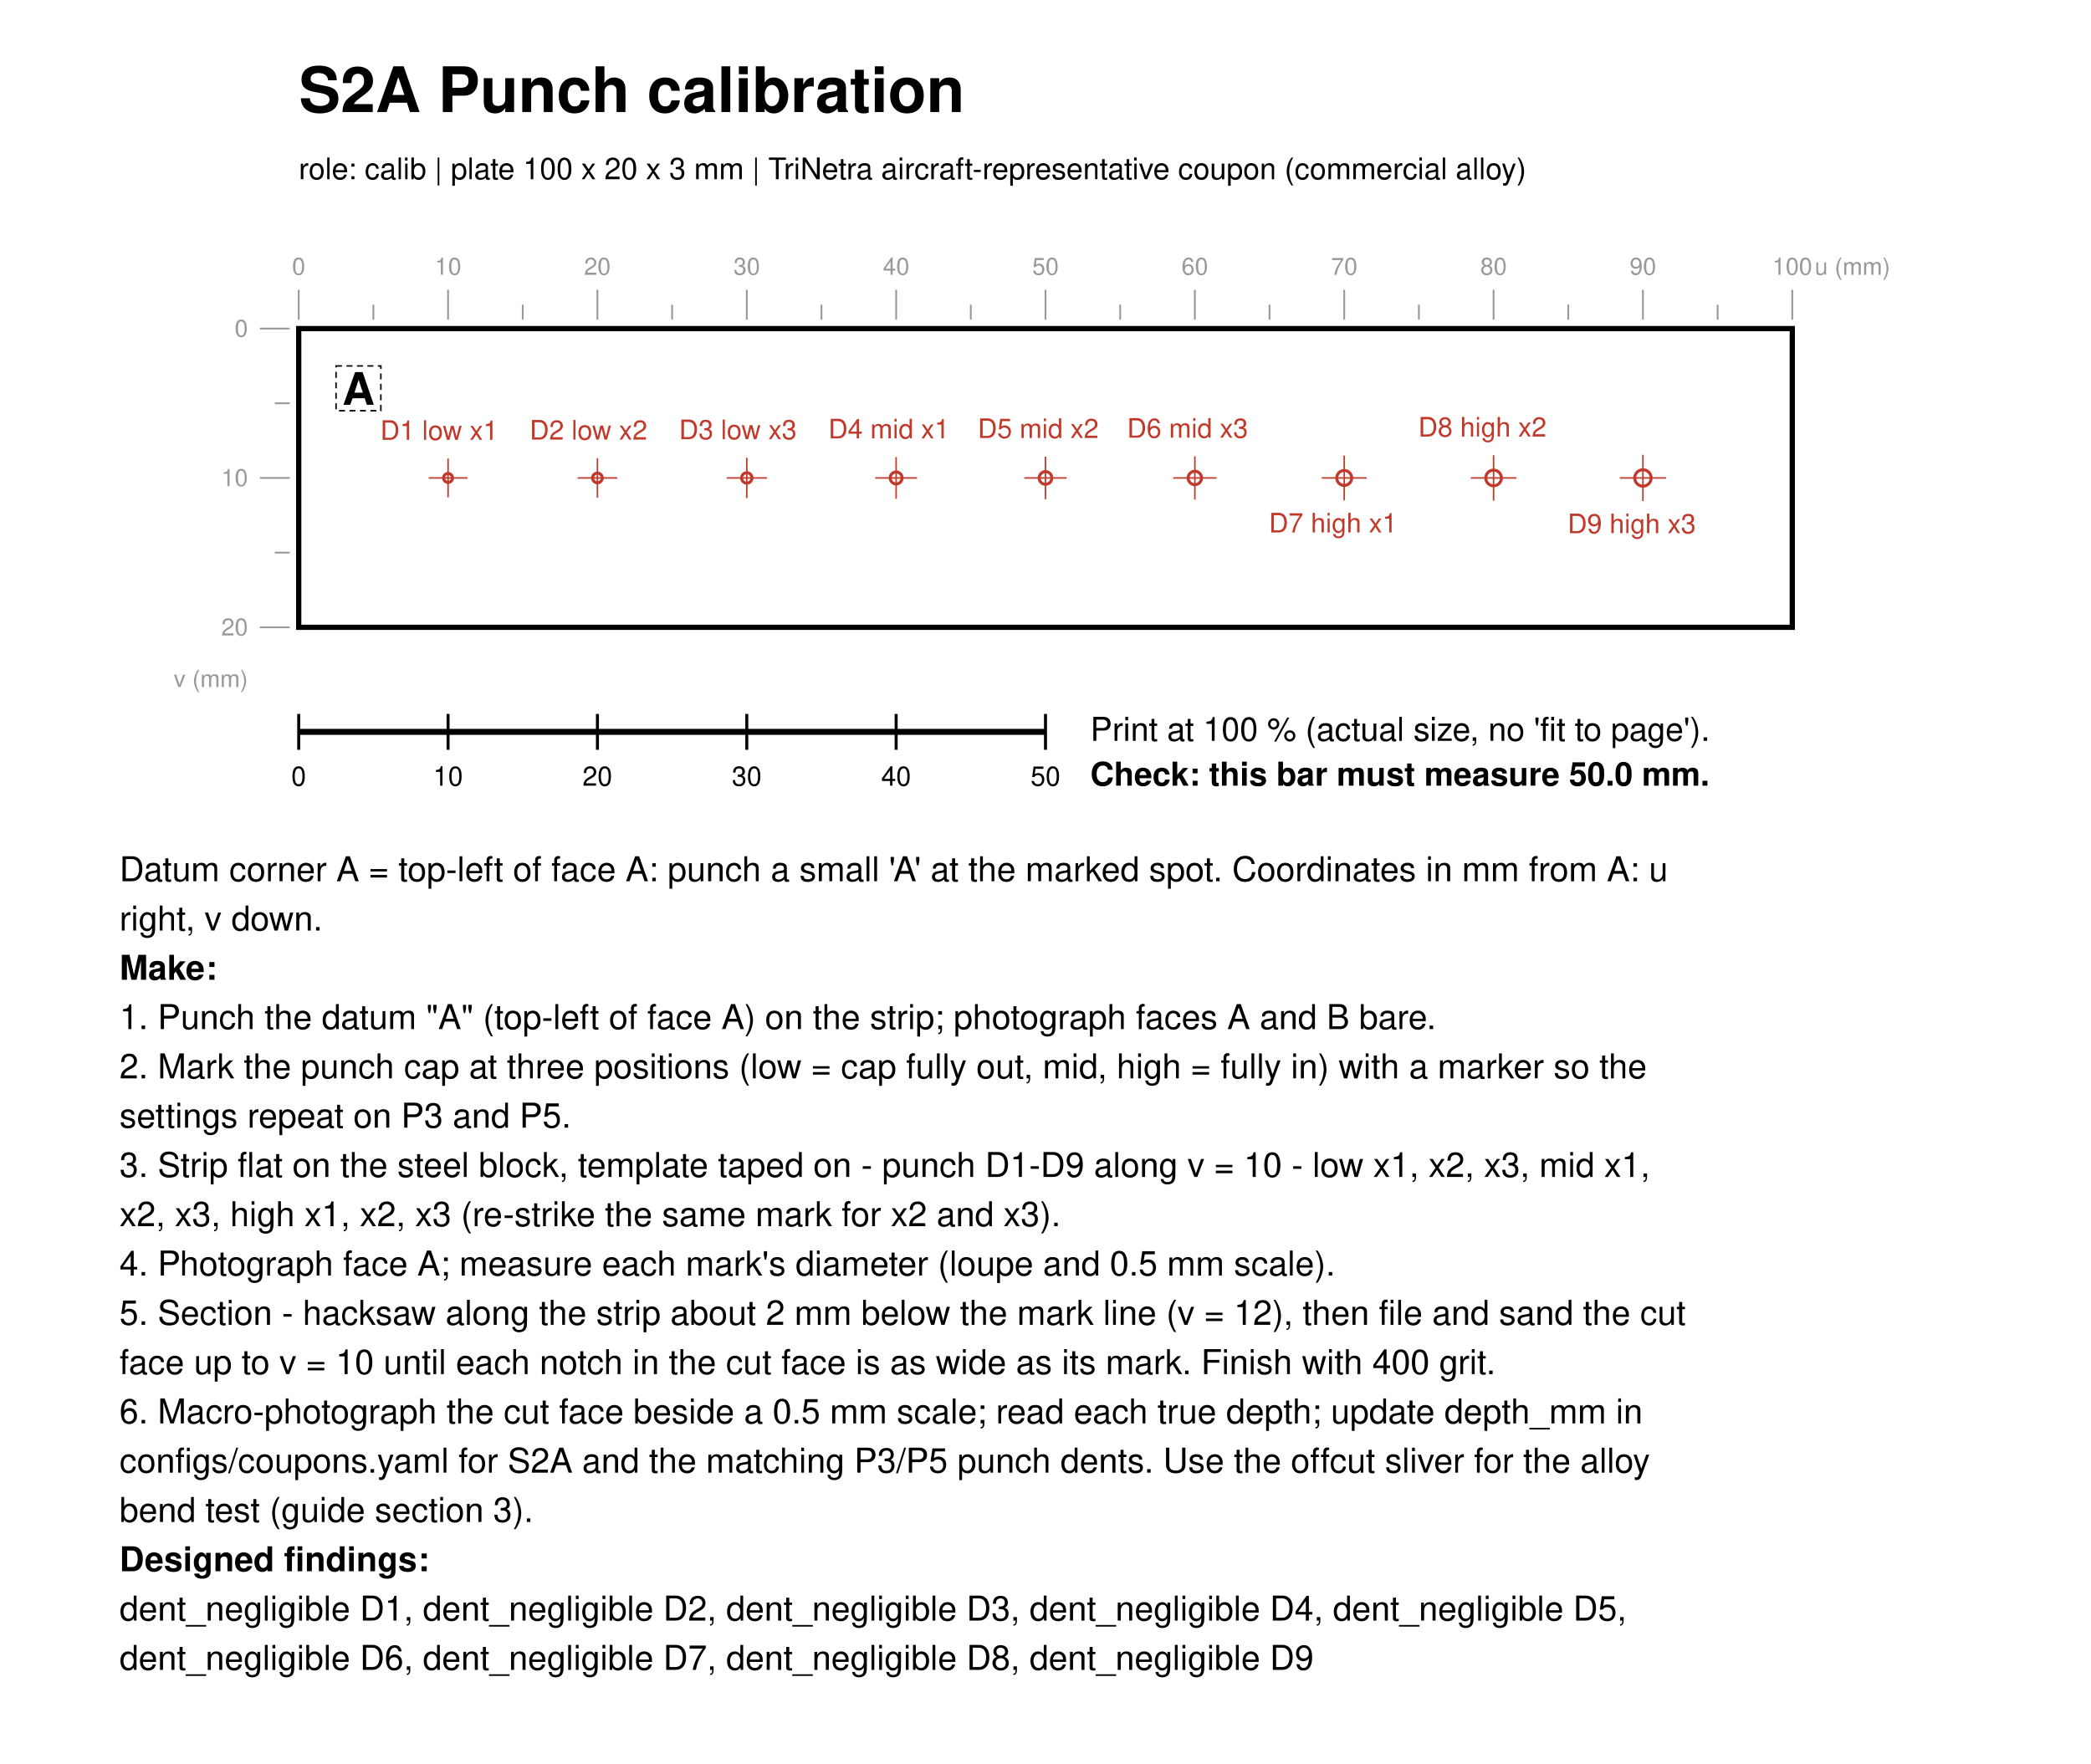
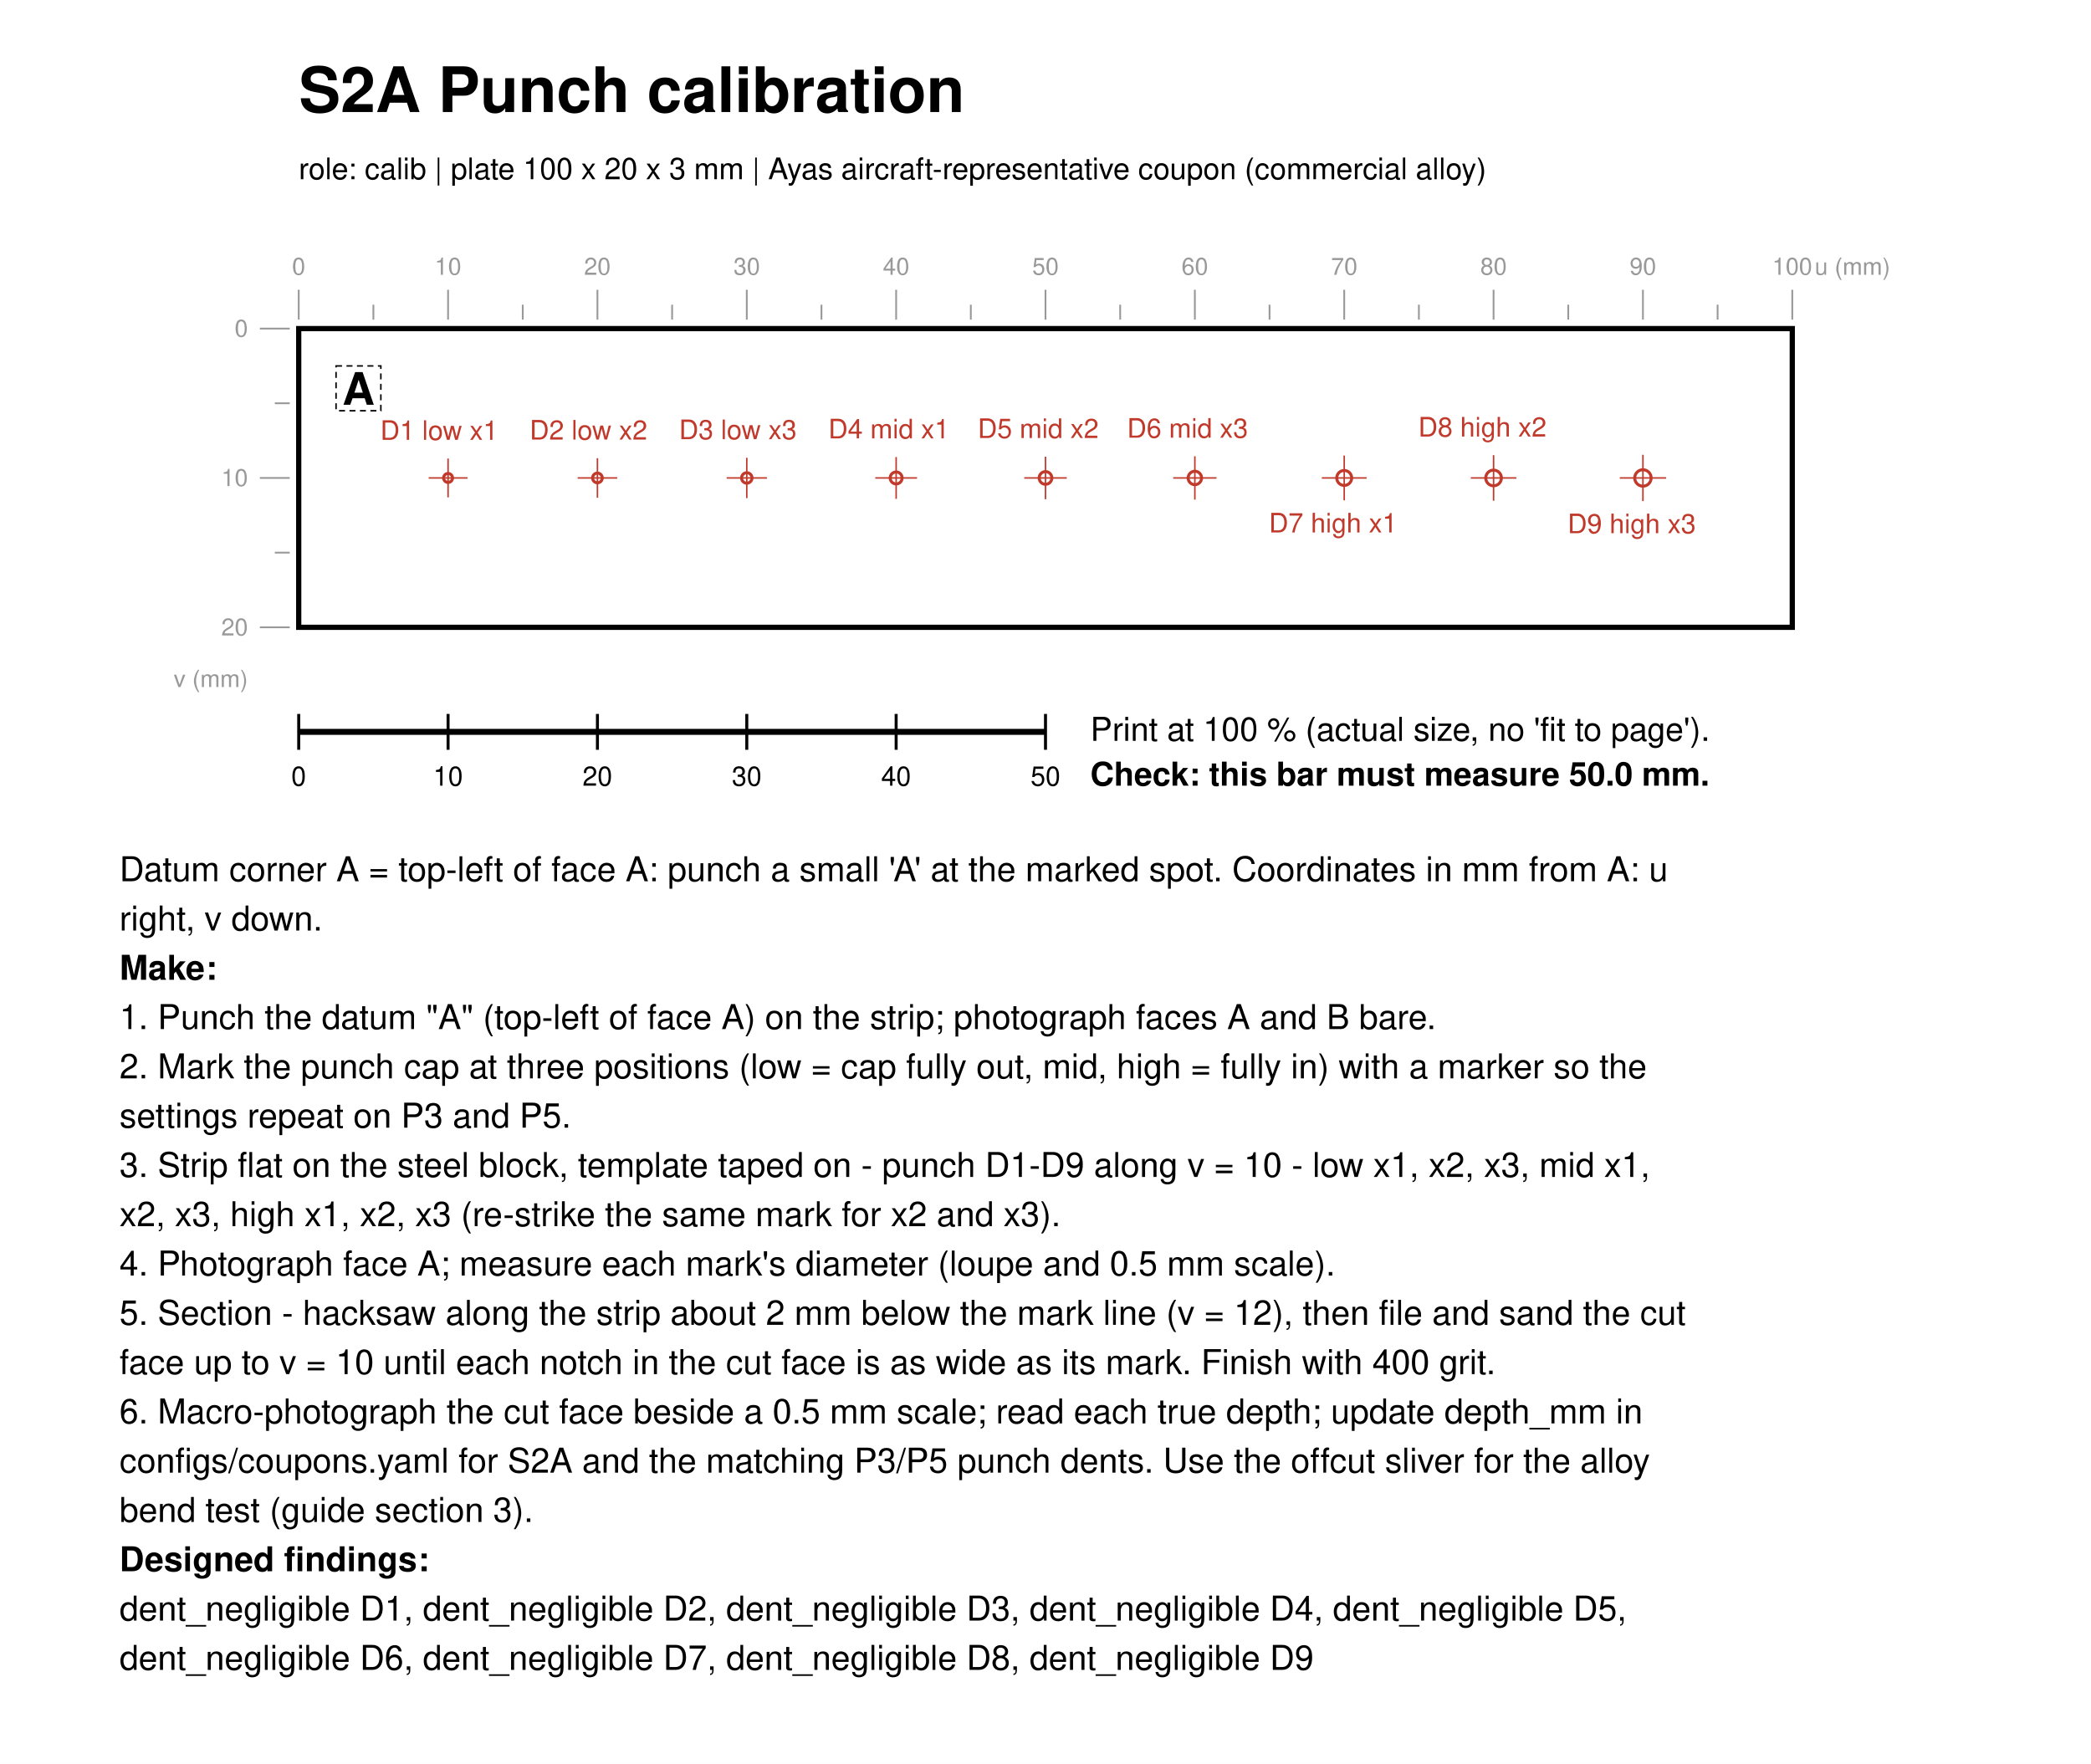
<svg xmlns="http://www.w3.org/2000/svg" width="140mm" height="118.1mm" viewBox="0 0 140 118.1" font-family="Helvetica, Arial, sans-serif">
  <defs>
    <pattern id="hatch-corrosion" patternUnits="userSpaceOnUse" width="0.8" height="0.8" patternTransform="rotate(45)">
      <path d="M0 0.4H0.8" stroke="#b35a00" stroke-width="0.15" />
    </pattern>
    <pattern id="hatch-scratch" patternUnits="userSpaceOnUse" width="0.8" height="0.8" patternTransform="rotate(0)">
      <path d="M0 0.4H0.8" stroke="#1f5fbf" stroke-width="0.15" />
    </pattern>
    <marker id="arrow" viewBox="0 0 10 10" refX="9" refY="5" markerUnits="userSpaceOnUse" markerWidth="1.4" markerHeight="1.4" orient="auto">
      <path d="M0 0L10 5L0 10z" fill="#8e24aa" />
    </marker>
  </defs>
  <rect x="0" y="0" width="140" height="118.1" fill="#ffffff" />
  <text x="20" y="7.5" font-size="4.2" fill="#000" text-anchor="start" font-weight="bold">S2A  Punch calibration</text>
-   <text x="20" y="12" font-size="2" fill="#000" text-anchor="start" font-weight="normal">role: calib  |  plate 100 x 20 x 3 mm  |  TriNetra aircraft-representative coupon (commercial alloy)</text>
+   <text x="20" y="12" font-size="2" fill="#000" text-anchor="start" font-weight="normal">role: calib  |  plate 100 x 20 x 3 mm  |  Ayas aircraft-representative coupon (commercial alloy)</text>
  <g transform="translate(20 22)">
    <line x1="0" y1="-0.6" x2="0" y2="-2.6" stroke="#999999" stroke-width="0.12" />
    <text x="0" y="-3.6" font-size="1.6" fill="#999999" text-anchor="middle" font-weight="normal">0</text>
    <line x1="5" y1="-0.6" x2="5" y2="-1.6" stroke="#999999" stroke-width="0.12" />
    <line x1="10" y1="-0.6" x2="10" y2="-2.6" stroke="#999999" stroke-width="0.12" />
    <text x="10" y="-3.6" font-size="1.6" fill="#999999" text-anchor="middle" font-weight="normal">10</text>
    <line x1="15" y1="-0.6" x2="15" y2="-1.6" stroke="#999999" stroke-width="0.12" />
    <line x1="20" y1="-0.6" x2="20" y2="-2.6" stroke="#999999" stroke-width="0.12" />
    <text x="20" y="-3.6" font-size="1.6" fill="#999999" text-anchor="middle" font-weight="normal">20</text>
    <line x1="25" y1="-0.6" x2="25" y2="-1.6" stroke="#999999" stroke-width="0.12" />
    <line x1="30" y1="-0.6" x2="30" y2="-2.6" stroke="#999999" stroke-width="0.12" />
    <text x="30" y="-3.6" font-size="1.6" fill="#999999" text-anchor="middle" font-weight="normal">30</text>
    <line x1="35" y1="-0.6" x2="35" y2="-1.6" stroke="#999999" stroke-width="0.12" />
    <line x1="40" y1="-0.6" x2="40" y2="-2.6" stroke="#999999" stroke-width="0.12" />
    <text x="40" y="-3.6" font-size="1.6" fill="#999999" text-anchor="middle" font-weight="normal">40</text>
    <line x1="45" y1="-0.6" x2="45" y2="-1.6" stroke="#999999" stroke-width="0.12" />
    <line x1="50" y1="-0.6" x2="50" y2="-2.6" stroke="#999999" stroke-width="0.12" />
    <text x="50" y="-3.6" font-size="1.6" fill="#999999" text-anchor="middle" font-weight="normal">50</text>
    <line x1="55" y1="-0.6" x2="55" y2="-1.6" stroke="#999999" stroke-width="0.12" />
    <line x1="60" y1="-0.6" x2="60" y2="-2.6" stroke="#999999" stroke-width="0.12" />
    <text x="60" y="-3.6" font-size="1.6" fill="#999999" text-anchor="middle" font-weight="normal">60</text>
    <line x1="65" y1="-0.6" x2="65" y2="-1.6" stroke="#999999" stroke-width="0.12" />
    <line x1="70" y1="-0.6" x2="70" y2="-2.6" stroke="#999999" stroke-width="0.12" />
    <text x="70" y="-3.6" font-size="1.6" fill="#999999" text-anchor="middle" font-weight="normal">70</text>
    <line x1="75" y1="-0.6" x2="75" y2="-1.6" stroke="#999999" stroke-width="0.12" />
    <line x1="80" y1="-0.6" x2="80" y2="-2.6" stroke="#999999" stroke-width="0.12" />
    <text x="80" y="-3.6" font-size="1.6" fill="#999999" text-anchor="middle" font-weight="normal">80</text>
    <line x1="85" y1="-0.6" x2="85" y2="-1.6" stroke="#999999" stroke-width="0.12" />
    <line x1="90" y1="-0.6" x2="90" y2="-2.6" stroke="#999999" stroke-width="0.12" />
    <text x="90" y="-3.6" font-size="1.6" fill="#999999" text-anchor="middle" font-weight="normal">90</text>
    <line x1="95" y1="-0.6" x2="95" y2="-1.6" stroke="#999999" stroke-width="0.12" />
    <line x1="100" y1="-0.6" x2="100" y2="-2.6" stroke="#999999" stroke-width="0.12" />
    <text x="100" y="-3.6" font-size="1.6" fill="#999999" text-anchor="middle" font-weight="normal">100</text>
    <line x1="-0.6" y1="0" x2="-2.6" y2="0" stroke="#999999" stroke-width="0.12" />
    <text x="-3.4" y="0.55" font-size="1.6" fill="#999999" text-anchor="end" font-weight="normal">0</text>
    <line x1="-0.6" y1="5" x2="-1.6" y2="5" stroke="#999999" stroke-width="0.12" />
    <line x1="-0.6" y1="10" x2="-2.6" y2="10" stroke="#999999" stroke-width="0.12" />
    <text x="-3.4" y="10.55" font-size="1.6" fill="#999999" text-anchor="end" font-weight="normal">10</text>
    <line x1="-0.6" y1="15" x2="-1.6" y2="15" stroke="#999999" stroke-width="0.12" />
    <line x1="-0.6" y1="20" x2="-2.6" y2="20" stroke="#999999" stroke-width="0.12" />
    <text x="-3.4" y="20.55" font-size="1.6" fill="#999999" text-anchor="end" font-weight="normal">20</text>
    <text x="101.5" y="-3.6" font-size="1.6" fill="#999999" text-anchor="start" font-weight="normal">u (mm)</text>
    <text x="-3.4" y="24" font-size="1.6" fill="#999999" text-anchor="end" font-weight="normal">v (mm)</text>
    <rect x="0" y="0" width="100" height="20" fill="none" stroke="#000" stroke-width="0.35" />
    <rect x="2.5" y="2.5" width="3" height="3" fill="none" stroke="#000" stroke-width="0.1" stroke-dasharray="0.4 0.3" />
    <text x="4" y="5.1" font-size="3" fill="#000" text-anchor="middle" font-weight="bold">A</text>
    <g>
      <ellipse cx="10" cy="10" rx="0.3" ry="0.3" transform="rotate(0 10 10)" fill="none" stroke="#c0392b" stroke-width="0.2" />
      <path d="M8.7 10H11.3M10 8.7V11.3" stroke="#c0392b" stroke-width="0.1" fill="none" />
    </g>
    <g>
      <ellipse cx="20" cy="10" rx="0.325" ry="0.325" transform="rotate(0 20 10)" fill="none" stroke="#c0392b" stroke-width="0.2" />
      <path d="M18.675 10H21.325M20 8.675V11.325" stroke="#c0392b" stroke-width="0.1" fill="none" />
    </g>
    <g>
      <ellipse cx="30" cy="10" rx="0.35" ry="0.35" transform="rotate(0 30 10)" fill="none" stroke="#c0392b" stroke-width="0.2" />
      <path d="M28.65 10H31.35M30 8.65V11.35" stroke="#c0392b" stroke-width="0.1" fill="none" />
    </g>
    <g>
      <ellipse cx="40" cy="10" rx="0.4" ry="0.4" transform="rotate(0 40 10)" fill="none" stroke="#c0392b" stroke-width="0.2" />
      <path d="M38.6 10H41.4M40 8.6V11.4" stroke="#c0392b" stroke-width="0.1" fill="none" />
    </g>
    <g>
      <ellipse cx="50" cy="10" rx="0.425" ry="0.425" transform="rotate(0 50 10)" fill="none" stroke="#c0392b" stroke-width="0.2" />
      <path d="M48.575 10H51.425M50 8.575V11.425" stroke="#c0392b" stroke-width="0.1" fill="none" />
    </g>
    <g>
      <ellipse cx="60" cy="10" rx="0.45" ry="0.45" transform="rotate(0 60 10)" fill="none" stroke="#c0392b" stroke-width="0.2" />
      <path d="M58.55 10H61.45M60 8.55V11.45" stroke="#c0392b" stroke-width="0.1" fill="none" />
    </g>
    <g>
      <ellipse cx="70" cy="10" rx="0.5" ry="0.5" transform="rotate(0 70 10)" fill="none" stroke="#c0392b" stroke-width="0.2" />
      <path d="M68.5 10H71.5M70 8.5V11.5" stroke="#c0392b" stroke-width="0.1" fill="none" />
    </g>
    <g>
      <ellipse cx="80" cy="10" rx="0.525" ry="0.525" transform="rotate(0 80 10)" fill="none" stroke="#c0392b" stroke-width="0.2" />
      <path d="M78.475 10H81.525M80 8.475V11.525" stroke="#c0392b" stroke-width="0.1" fill="none" />
    </g>
    <g>
      <ellipse cx="90" cy="10" rx="0.55" ry="0.55" transform="rotate(0 90 10)" fill="none" stroke="#c0392b" stroke-width="0.2" />
      <path d="M88.45 10H91.55M90 8.45V11.55" stroke="#c0392b" stroke-width="0.1" fill="none" />
    </g>
    <text x="5.466" y="7.451" font-size="1.8" fill="#c0392b" text-anchor="start" font-weight="normal">D1 low x1</text>
    <text x="15.464" y="7.429" font-size="1.8" fill="#c0392b" text-anchor="start" font-weight="normal">D2 low x2</text>
    <text x="25.466" y="7.401" font-size="1.8" fill="#c0392b" text-anchor="start" font-weight="normal">D3 low x3</text>
    <text x="35.464" y="7.35" font-size="1.8" fill="#c0392b" text-anchor="start" font-weight="normal">D4 mid x1</text>
    <text x="45.466" y="7.326" font-size="1.8" fill="#c0392b" text-anchor="start" font-weight="normal">D5 mid x2</text>
    <text x="55.464" y="7.303" font-size="1.8" fill="#c0392b" text-anchor="start" font-weight="normal">D6 mid x3</text>
    <text x="64.96" y="13.65" font-size="1.8" fill="#c0392b" text-anchor="start" font-weight="normal">D7 high x1</text>
    <text x="74.96" y="7.225" font-size="1.8" fill="#c0392b" text-anchor="start" font-weight="normal">D8 high x2</text>
    <text x="84.962" y="13.699" font-size="1.8" fill="#c0392b" text-anchor="start" font-weight="normal">D9 high x3</text>
    <path d="M0 27H50" stroke="#000" stroke-width="0.4" />
    <line x1="0" y1="25.8" x2="0" y2="28.2" stroke="#000" stroke-width="0.2" />
    <text x="0" y="30.6" font-size="1.8" fill="#000" text-anchor="middle" font-weight="normal">0</text>
    <line x1="10" y1="25.8" x2="10" y2="28.2" stroke="#000" stroke-width="0.2" />
    <text x="10" y="30.6" font-size="1.8" fill="#000" text-anchor="middle" font-weight="normal">10</text>
    <line x1="20" y1="25.8" x2="20" y2="28.2" stroke="#000" stroke-width="0.2" />
    <text x="20" y="30.6" font-size="1.8" fill="#000" text-anchor="middle" font-weight="normal">20</text>
    <line x1="30" y1="25.8" x2="30" y2="28.2" stroke="#000" stroke-width="0.2" />
    <text x="30" y="30.6" font-size="1.8" fill="#000" text-anchor="middle" font-weight="normal">30</text>
    <line x1="40" y1="25.8" x2="40" y2="28.2" stroke="#000" stroke-width="0.2" />
    <text x="40" y="30.6" font-size="1.8" fill="#000" text-anchor="middle" font-weight="normal">40</text>
    <line x1="50" y1="25.8" x2="50" y2="28.2" stroke="#000" stroke-width="0.2" />
    <text x="50" y="30.6" font-size="1.8" fill="#000" text-anchor="middle" font-weight="normal">50</text>
    <text x="53" y="27.6" font-size="2.2" fill="#000" text-anchor="start" font-weight="normal">Print at 100 % (actual size, no 'fit to page').</text>
    <text x="53" y="30.6" font-size="2.2" fill="#000" text-anchor="start" font-weight="bold">Check: this bar must measure 50.0 mm.</text>
  </g>
  <text x="8" y="59" font-size="2.3" fill="#000" text-anchor="start" font-weight="normal">Datum corner A = top-left of face A: punch a small 'A' at the marked spot. Coordinates in mm from A: u</text>
  <text x="8" y="62.3" font-size="2.3" fill="#000" text-anchor="start" font-weight="normal">right, v down.</text>
  <text x="8" y="65.6" font-size="2.3" fill="#000" text-anchor="start" font-weight="bold">Make:</text>
  <text x="8" y="68.9" font-size="2.3" fill="#000" text-anchor="start" font-weight="normal">1. Punch the datum "A" (top-left of face A) on the strip; photograph faces A and B bare.</text>
  <text x="8" y="72.2" font-size="2.3" fill="#000" text-anchor="start" font-weight="normal">2. Mark the punch cap at three positions (low = cap fully out, mid, high = fully in) with a marker so the</text>
  <text x="8" y="75.5" font-size="2.3" fill="#000" text-anchor="start" font-weight="normal">    settings repeat on P3 and P5.</text>
  <text x="8" y="78.8" font-size="2.3" fill="#000" text-anchor="start" font-weight="normal">3. Strip flat on the steel block, template taped on - punch D1-D9 along v = 10 - low x1, x2, x3, mid x1,</text>
  <text x="8" y="82.1" font-size="2.3" fill="#000" text-anchor="start" font-weight="normal">    x2, x3, high x1, x2, x3 (re-strike the same mark for x2 and x3).</text>
  <text x="8" y="85.4" font-size="2.3" fill="#000" text-anchor="start" font-weight="normal">4. Photograph face A; measure each mark's diameter (loupe and 0.5 mm scale).</text>
  <text x="8" y="88.7" font-size="2.3" fill="#000" text-anchor="start" font-weight="normal">5. Section - hacksaw along the strip about 2 mm below the mark line (v = 12), then file and sand the cut</text>
  <text x="8" y="92" font-size="2.3" fill="#000" text-anchor="start" font-weight="normal">    face up to v = 10 until each notch in the cut face is as wide as its mark. Finish with 400 grit.</text>
  <text x="8" y="95.3" font-size="2.3" fill="#000" text-anchor="start" font-weight="normal">6. Macro-photograph the cut face beside a 0.5 mm scale; read each true depth; update depth_mm in</text>
  <text x="8" y="98.6" font-size="2.3" fill="#000" text-anchor="start" font-weight="normal">    configs/coupons.yaml for S2A and the matching P3/P5 punch dents. Use the offcut sliver for the alloy</text>
  <text x="8" y="101.9" font-size="2.3" fill="#000" text-anchor="start" font-weight="normal">    bend test (guide section 3).</text>
  <text x="8" y="105.2" font-size="2.3" fill="#000" text-anchor="start" font-weight="bold">Designed findings:</text>
  <text x="8" y="108.5" font-size="2.3" fill="#000" text-anchor="start" font-weight="normal">dent_negligible D1, dent_negligible D2, dent_negligible D3, dent_negligible D4, dent_negligible D5,</text>
  <text x="8" y="111.8" font-size="2.3" fill="#000" text-anchor="start" font-weight="normal">dent_negligible D6, dent_negligible D7, dent_negligible D8, dent_negligible D9</text>
</svg>
